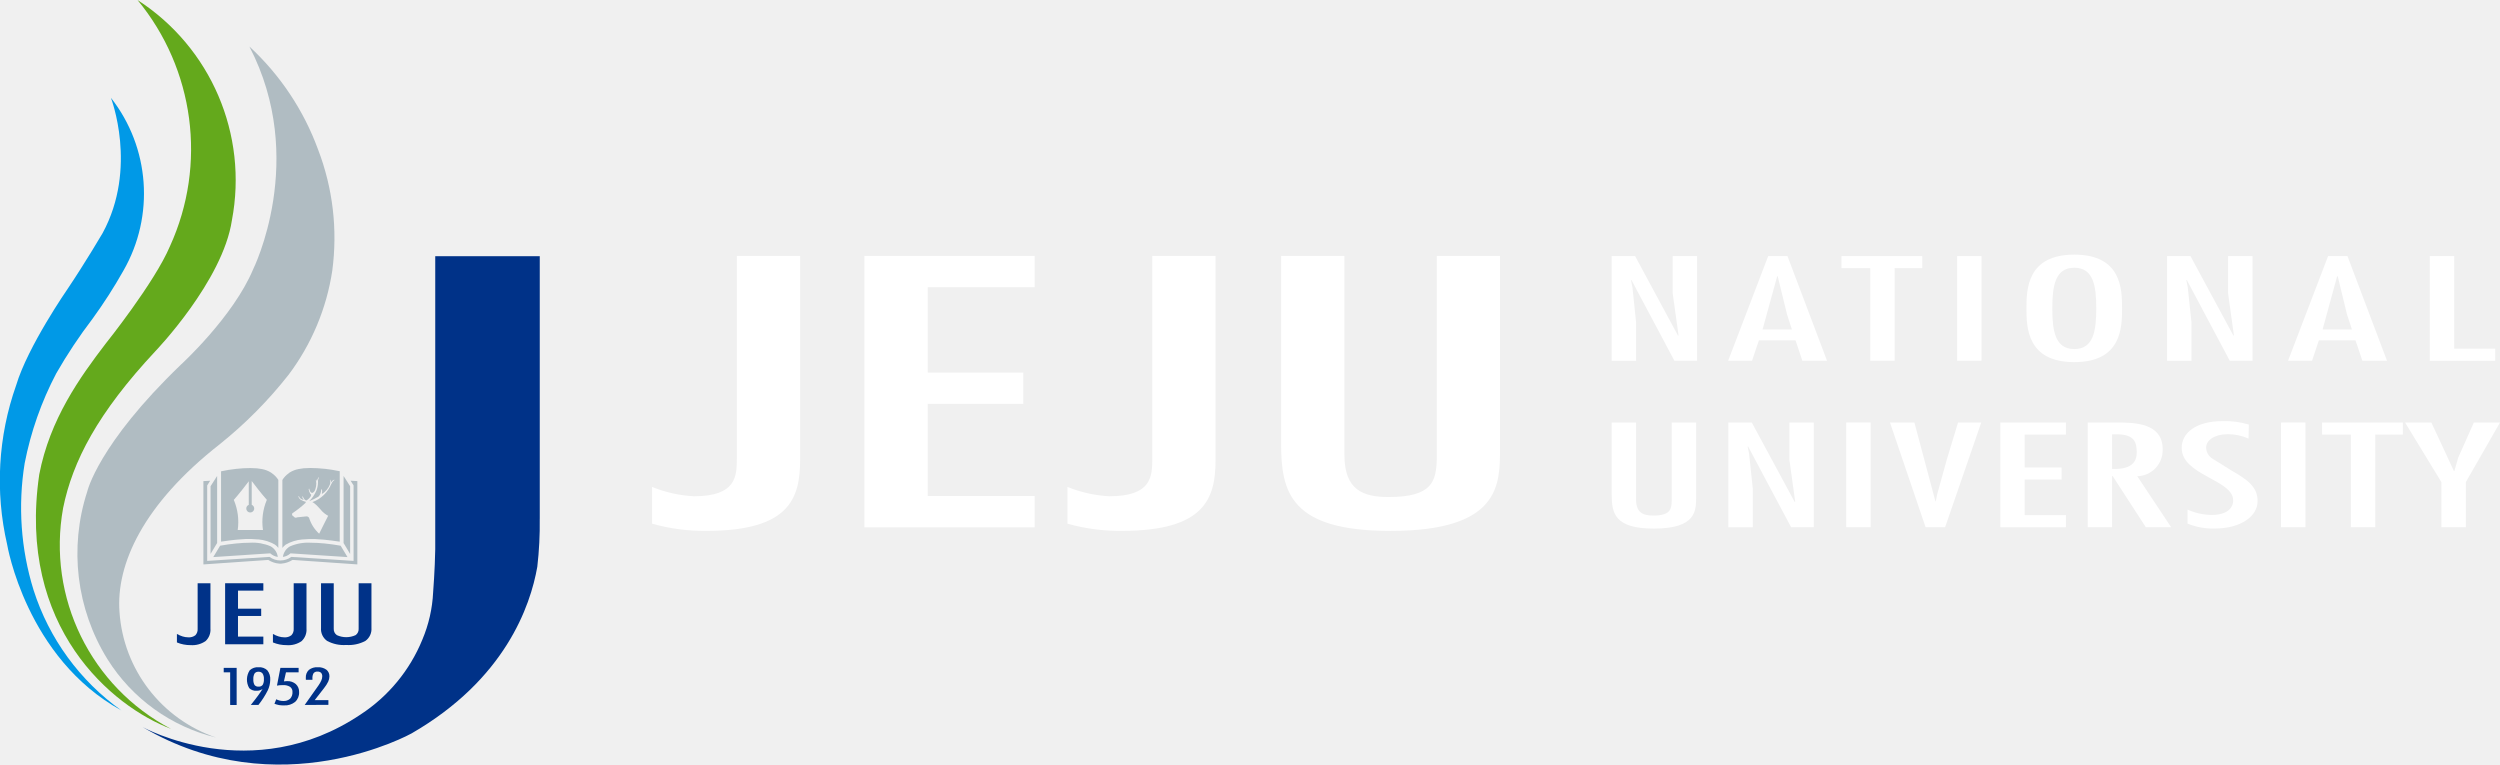
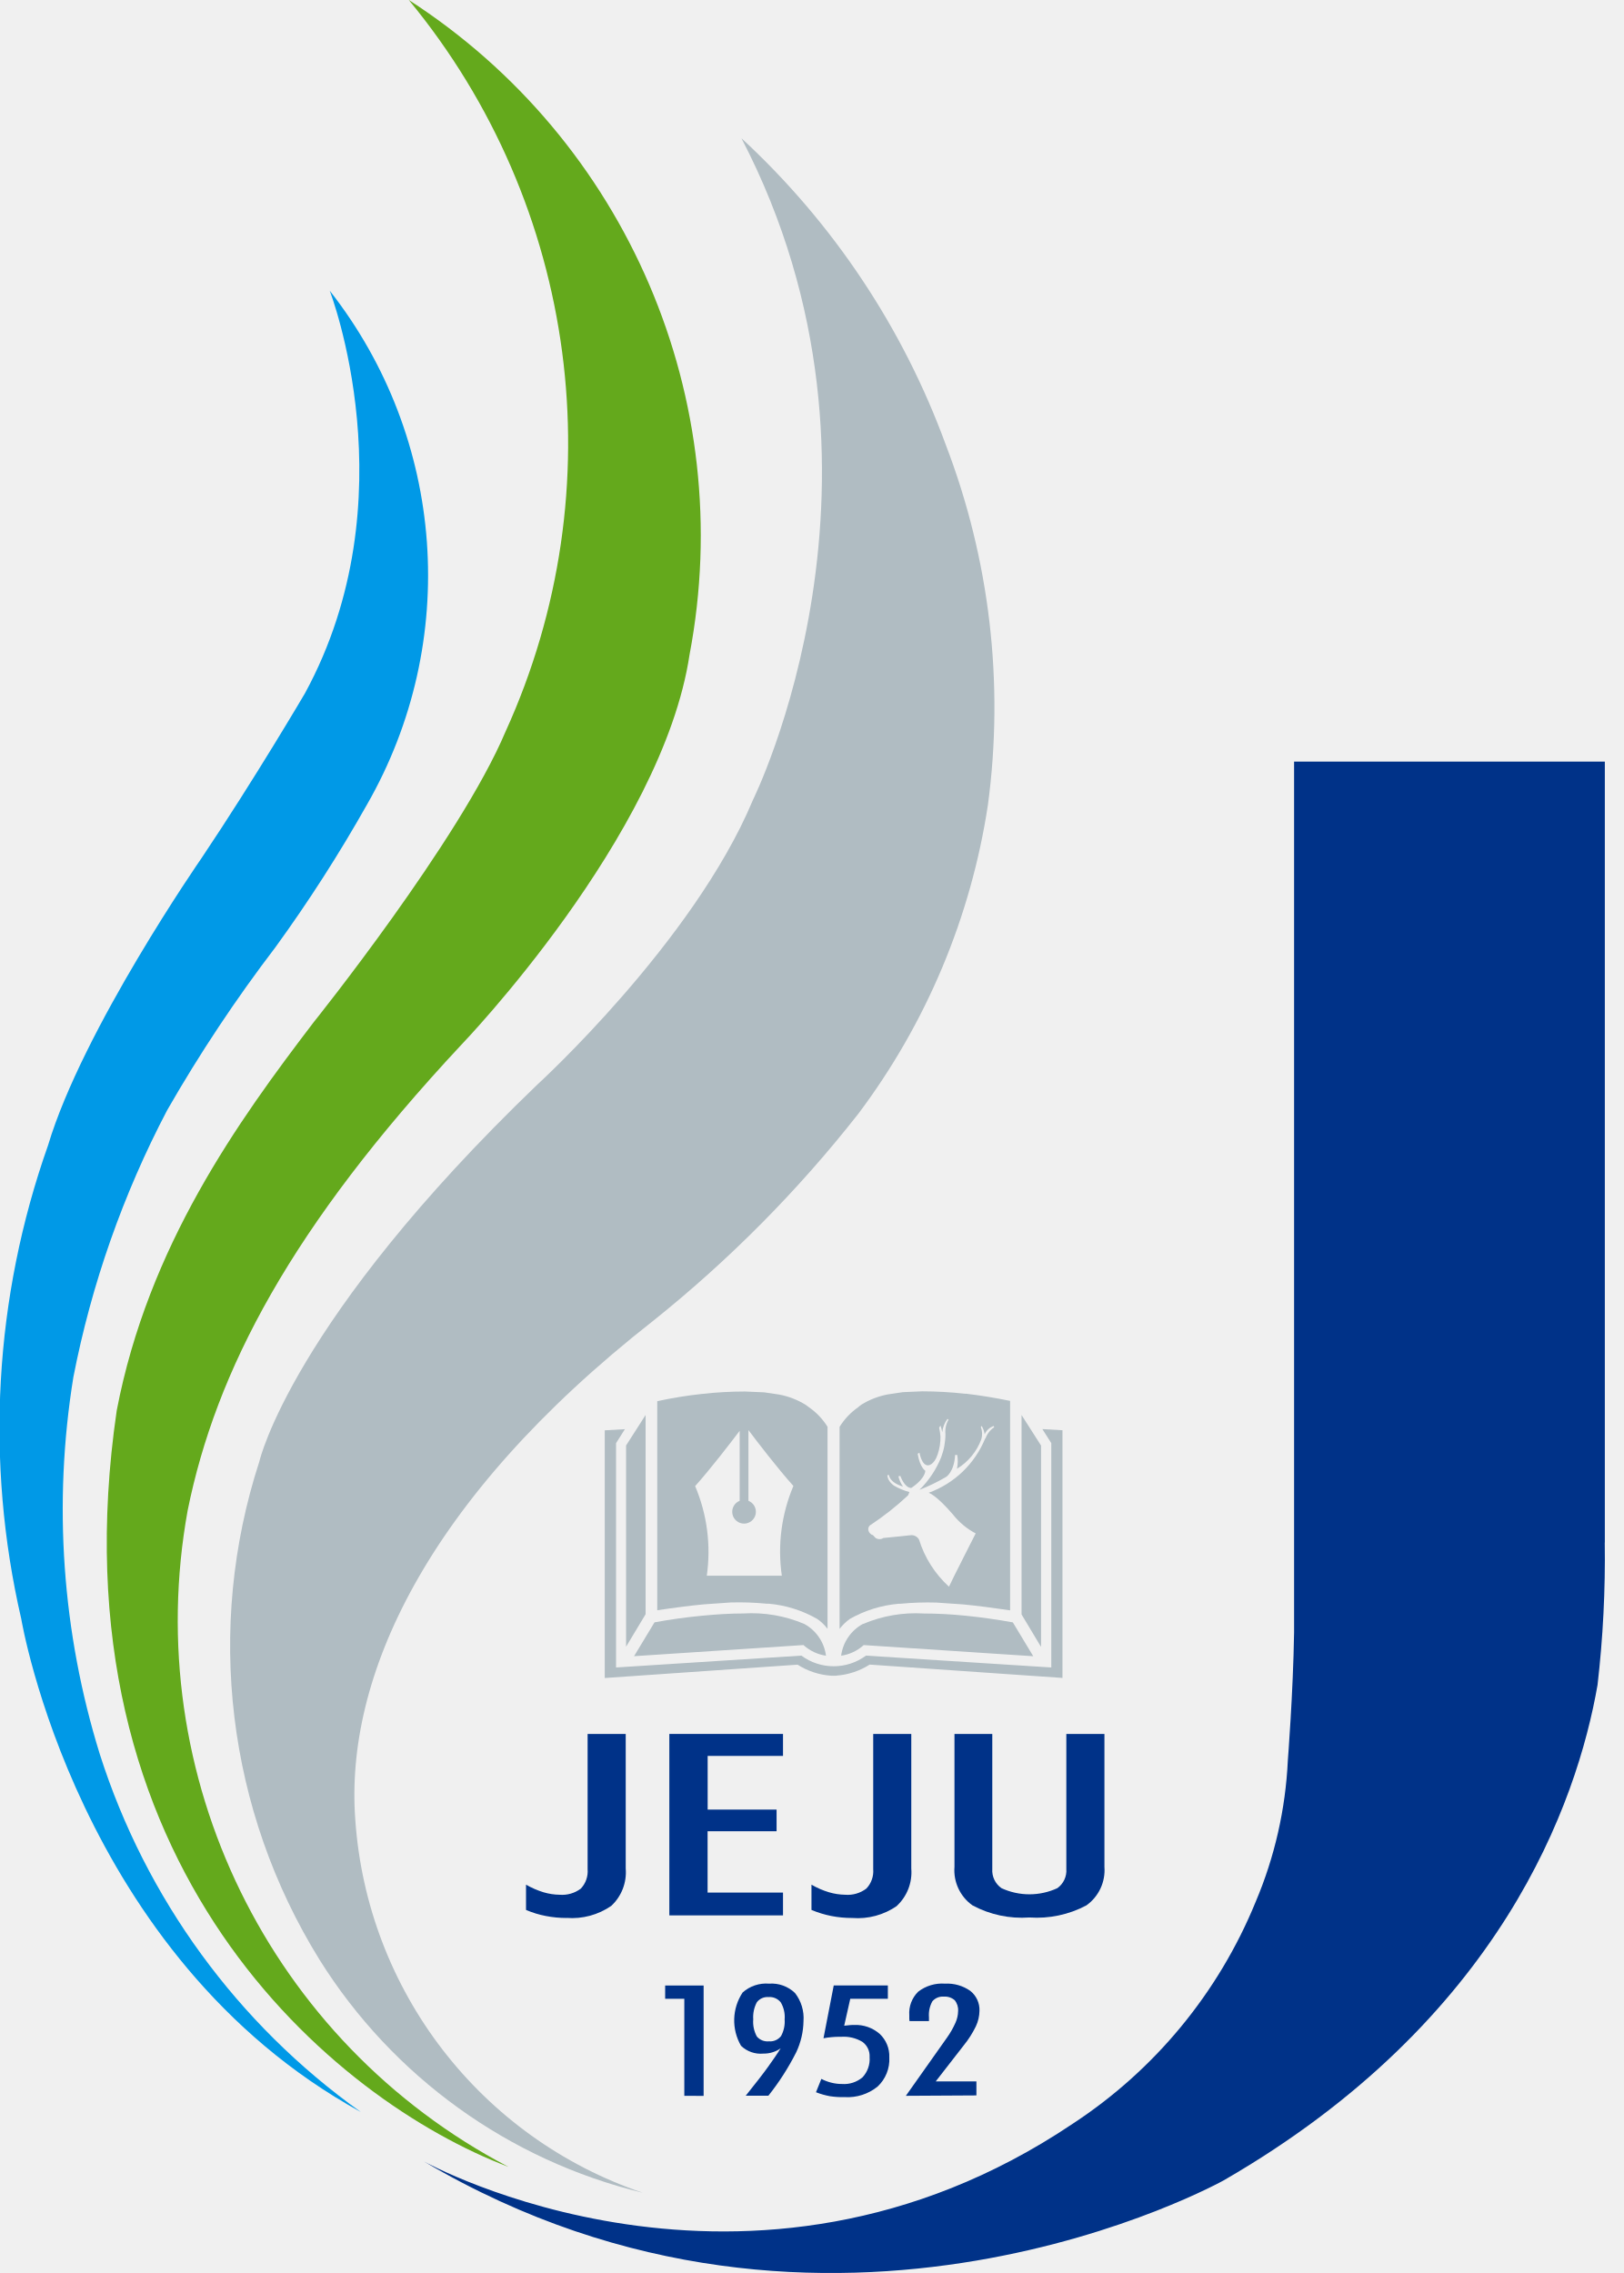
- <svg xmlns="http://www.w3.org/2000/svg" width="206" height="63" viewBox="0 0 206 63">
+ <svg xmlns="http://www.w3.org/2000/svg" width="45" height="63" viewBox="0 0 45 63">
  <defs>
    <clipPath id="clip-path">
      <rect id="사각형_6" data-name="사각형 6" width="206" height="63" transform="translate(0 0)" fill="none" />
    </clipPath>
  </defs>
  <g id="벡터_고급_개체" data-name="벡터 고급 개체" transform="translate(0 0)">
    <g id="그룹_6" data-name="그룹 6">
      <g id="그룹_5" data-name="그룹 5" clip-path="url(#clip-path)">
        <path id="패스_43" data-name="패스 43" d="M65.93,37.9c0,3.172-.889,5.844-7.715,5.844a15.911,15.911,0,0,1-4.485-.592v-3.03a10.619,10.619,0,0,0,3.438.77c3.494,0,3.548-1.627,3.548-3.142V21.088H65.93Z" fill="#fff" />
        <path id="패스_44" data-name="패스 44" d="M85.256,21.088v2.579H76.444V30.7h7.874v2.579H76.444v7.593h8.813v2.578H71.228V21.088Z" fill="#fff" />
        <path id="패스_45" data-name="패스 45" d="M100.161,37.9c0,3.172-.886,5.844-7.716,5.844a15.941,15.941,0,0,1-4.485-.592v-3.03a10.662,10.662,0,0,0,3.443.77c3.495,0,3.546-1.627,3.546-3.142V21.088h5.212Z" fill="#fff" />
        <path id="패스_46" data-name="패스 46" d="M110.781,21.088v16.4c0,2.875,1.513,3.467,3.652,3.467,3.593,0,3.907-1.3,3.959-3.143V21.088H123.6V36.952c0,2.939.054,6.795-9.021,6.795-8.289,0-9.016-3.207-9.016-7.238V21.088Z" fill="#fff" />
        <path id="패스_47" data-name="패스 47" d="M134.513,23.661l.3,2.9v3.167H132.8V21.1h1.931l3.536,6.555.045-.026-.482-3.454V21.1h2.01v8.623H137.97l-3.538-6.649-.039.024Z" fill="#fff" />
        <path id="패스_48" data-name="패스 48" d="M147.287,21.1l3.26,8.623h-2.034l-.562-1.679h-3.017l-.566,1.679H142.4l3.3-8.623Zm-.037,4.8-.768-3.138h-.041l-1.206,4.385h2.416Z" fill="#fff" />
        <path id="패스_49" data-name="패스 49" d="M158.393,21.1v.993h-2.274v7.63h-2.01v-7.63h-2.372V21.1Z" fill="#fff" />
        <rect id="사각형_3" data-name="사각형 3" width="2.01" height="8.623" transform="translate(161.266 21.1)" fill="#fff" />
        <path id="패스_50" data-name="패스 50" d="M174.858,25.41c0,1.554-.034,4.429-3.935,4.429s-3.943-2.875-3.943-4.429.041-4.429,3.943-4.429,3.935,2.87,3.935,4.429m-5.747,0c0,1.828.219,3.353,1.812,3.353s1.809-1.525,1.809-3.353-.224-3.349-1.809-3.349-1.812,1.517-1.812,3.349" fill="#fff" />
        <path id="패스_51" data-name="패스 51" d="M180.27,23.661l.307,2.9v3.167h-2.011V21.1h1.928l3.54,6.555.04-.026-.48-3.454V21.1h2.012v8.623h-1.875l-3.537-6.649-.041.024Z" fill="#fff" />
        <path id="패스_52" data-name="패스 52" d="M193.43,21.1l3.259,8.623h-2.03l-.566-1.679h-3.017l-.565,1.679h-1.975l3.3-8.623Zm-.04,4.8-.762-3.138h-.046l-1.2,4.385H193.8Z" fill="#fff" />
        <path id="패스_53" data-name="패스 53" d="M202.226,21.1v7.628h3.379v1h-5.392V21.1Z" fill="#fff" />
        <path id="패스_54" data-name="패스 54" d="M134.81,34.815v6.325c0,1.115.59,1.342,1.41,1.342,1.393,0,1.514-.5,1.529-1.212V34.815h2.012v6.121c0,1.131.02,2.62-3.479,2.62-3.2,0-3.479-1.235-3.479-2.79V34.815Z" fill="#fff" />
        <path id="패스_55" data-name="패스 55" d="M144.124,37.374l.307,2.9v3.17h-2.015V34.814h1.931l3.541,6.558.038-.024-.48-3.462V34.814h2.01v8.628h-1.871l-3.54-6.652-.038.024Z" fill="#fff" />
        <rect id="사각형_4" data-name="사각형 4" width="2.015" height="8.628" transform="translate(152.129 34.814)" fill="#fff" />
        <path id="패스_56" data-name="패스 56" d="M157.746,34.815l1.731,6.487h.036l.1-.536.807-2.908.923-3.043h1.912l-2.978,8.628h-1.608l-2.935-8.628Z" fill="#fff" />
        <path id="패스_57" data-name="패스 57" d="M170.234,34.815v.994h-3.4v2.713h3.04v.993h-3.04v2.93h3.4v1h-5.407V34.815Z" fill="#fff" />
        <path id="패스_58" data-name="패스 58" d="M172.027,34.815h2.414c1.469,0,3.763.046,3.763,2.207a2.148,2.148,0,0,1-2.092,2.22l2.79,4.2h-2.087l-2.737-4.222h-.041v4.222h-2.01Zm4.04,2.462c0-.826-.182-1.511-1.708-1.489h-.322v2.85c1.508.057,2.03-.492,2.03-1.36" fill="#fff" />
        <path id="패스_59" data-name="패스 59" d="M185.279,36.142a4.089,4.089,0,0,0-1.705-.365c-1.109,0-1.789.512-1.789,1.1a1.1,1.1,0,0,0,.562.942l1.527.951c1.366.787,2.151,1.36,2.151,2.528,0,1.209-1.326,2.254-3.561,2.254a5.454,5.454,0,0,1-2.212-.409V41.989a4.945,4.945,0,0,0,1.992.443c1.249,0,1.769-.56,1.769-1.2,0-1.716-4.242-2.056-4.242-4.325,0-1.211,1.128-2.208,3.4-2.208a6.775,6.775,0,0,1,2.133.286Z" fill="#fff" />
        <rect id="사각형_5" data-name="사각형 5" width="2.012" height="8.628" transform="translate(187.956 34.814)" fill="#fff" />
        <path id="패스_60" data-name="패스 60" d="M197.994,34.815v.994h-2.27v7.634h-2.015V35.809h-2.371v-.994Z" fill="#fff" />
        <path id="패스_61" data-name="패스 61" d="M200.345,34.815l1.856,3.993h.039l.323-1.114,1.283-2.879H206l-2.814,4.909v3.719H201.17V39.724l-2.993-4.909Z" fill="#fff" />
        <path id="패스_62" data-name="패스 62" d="M14.01,20.278C12.738,23.29,8.695,28.33,8.695,28.33c-2.1,2.751-4.584,6.2-5.46,10.765C1.385,51.721,9.262,58.227,14.093,60.059A17.1,17.1,0,0,1,5.2,41.868c.784-3.873,2.863-7.851,7.586-12.911,0,0,5.571-5.786,6.324-10.812A17.666,17.666,0,0,0,11.33,0a19.29,19.29,0,0,1,2.68,20.278" fill="#64a91c" />
        <path id="패스_63" data-name="패스 63" d="M20.858,22.192c-1.649,3.931-5.969,7.872-5.969,7.872-6.82,6.552-7.7,10.439-7.7,10.439A16.517,16.517,0,0,0,8.857,54.32a14.628,14.628,0,0,0,8.956,6.456A11.775,11.775,0,0,1,9.846,50.431c-.289-3.9,1.907-8.847,8.257-13.823a35.109,35.109,0,0,0,5.686-5.74,18.985,18.985,0,0,0,3.59-8.56,20.318,20.318,0,0,0-1.172-9.991,21.7,21.7,0,0,0-5.658-8.484c4.833,9.289.308,18.359.308,18.359" fill="#b0bcc2" />
        <path id="패스_64" data-name="패스 64" d="M44.476,42.752V21.109H35.864V45.243c-.026,1.675-.173,3.547-.173,3.547a11.4,11.4,0,0,1-.891,3.921,13.422,13.422,0,0,1-5.077,6.156C20.737,64.9,11.752,59.91,11.752,59.91c11.232,6.635,22.164.521,22.164.521,7.693-4.44,9.791-10.481,10.358-13.731a30.559,30.559,0,0,0,.2-3.948" fill="#003288" />
        <path id="패스_65" data-name="패스 65" d="M10,58.538a19.43,19.43,0,0,1-7.234-9.918,22.922,22.922,0,0,1-.733-10.449,27.047,27.047,0,0,1,2.6-7.4,41.255,41.255,0,0,1,3-4.516A41.133,41.133,0,0,0,10.171,22.3,12.775,12.775,0,0,0,9.138,8.057s2.242,5.777-.685,11.156c0,0-1.377,2.349-2.872,4.578,0,0-3.287,4.737-4.249,7.953A23.492,23.492,0,0,0,.589,44.87S2.144,54.226,10,58.538" fill="#0099e7" />
        <path id="패스_66" data-name="패스 66" d="M18.965,58.089V55.4h-.531v-.369H19.5v3.06Z" fill="#003288" />
        <path id="패스_67" data-name="패스 67" d="M21.746,55.965a.8.8,0,0,0-.108-.466.393.393,0,0,0-.341-.147.368.368,0,0,0-.322.144.876.876,0,0,0-.1.473.85.85,0,0,0,.1.476.388.388,0,0,0,.335.134.384.384,0,0,0,.335-.145.837.837,0,0,0,.1-.469m-.1.8a.755.755,0,0,1-.23.116.809.809,0,0,1-.259.038.786.786,0,0,1-.619-.216,1.4,1.4,0,0,1,.044-1.478.981.981,0,0,1,.733-.245.936.936,0,0,1,.718.259,1.132,1.132,0,0,1,.236.782,2.1,2.1,0,0,1-.2.858,7.007,7.007,0,0,1-.773,1.207h-.628c.274-.342.481-.607.619-.8s.256-.362.355-.523" fill="#003288" />
        <path id="패스_68" data-name="패스 68" d="M22.763,57.62a1.252,1.252,0,0,0,.278.105,1.151,1.151,0,0,0,.291.036.788.788,0,0,0,.575-.188.742.742,0,0,0,.193-.558.485.485,0,0,0-.2-.422,1.008,1.008,0,0,0-.586-.14c-.106,0-.194,0-.269.01a2.178,2.178,0,0,0-.223.031l.284-1.464h1.5V55.4H23.564l-.168.746c.056-.007.107-.011.153-.016s.087-.005.122-.005a1.01,1.01,0,0,1,.707.246.845.845,0,0,1,.268.652,1.028,1.028,0,0,1-.327.812,1.321,1.321,0,0,1-.909.29A2.354,2.354,0,0,1,23,58.1a2.15,2.15,0,0,1-.386-.11Z" fill="#003288" />
        <path id="패스_69" data-name="패스 69" d="M25.105,58.089l1.147-1.623a2.342,2.342,0,0,0,.227-.4.831.831,0,0,0,.074-.326.431.431,0,0,0-.094-.3.409.409,0,0,0-.3-.1.376.376,0,0,0-.32.13.781.781,0,0,0-.094.442v.106h-.539a.236.236,0,0,1-.006-.059v-.1a.83.83,0,0,1,.248-.657,1.083,1.083,0,0,1,.742-.222,1.115,1.115,0,0,1,.7.2.672.672,0,0,1,.255.554,1.044,1.044,0,0,1-.1.429,2.713,2.713,0,0,1-.335.526l-.777,1H27.06v.389Z" fill="#003288" />
        <path id="패스_70" data-name="패스 70" d="M26.452,48.059v3.683a1.194,1.194,0,0,0,.5,1.069,2.894,2.894,0,0,0,1.576.335,2.931,2.931,0,0,0,1.58-.335,1.2,1.2,0,0,0,.5-1.069V48.059H29.552V51.8a.6.6,0,0,1-.249.534,1.848,1.848,0,0,1-1.548,0A.6.6,0,0,1,27.5,51.8V48.059Z" fill="#003288" />
        <path id="패스_71" data-name="패스 71" d="M15.7,53.158a1.917,1.917,0,0,0,1.241-.334,1.27,1.27,0,0,0,.4-1.035V48.059H16.285v3.748a.7.7,0,0,1-.187.538.858.858,0,0,1-.588.171,1.633,1.633,0,0,1-.449-.069,2.379,2.379,0,0,1-.483-.21v.7a2.648,2.648,0,0,0,.549.168,2.975,2.975,0,0,0,.577.055" fill="#003288" />
        <path id="패스_72" data-name="패스 72" d="M21.7,48.668v-.609h-3.15v5.029H21.7v-.632h-2.09v-1.7h1.912v-.6H19.612V48.668Z" fill="#003288" />
        <path id="패스_73" data-name="패스 73" d="M24.855,52.824a1.269,1.269,0,0,0,.4-1.035V48.059H24.2v3.748a.7.7,0,0,1-.189.537.854.854,0,0,1-.589.172,1.668,1.668,0,0,1-.449-.069,2.272,2.272,0,0,1-.484-.21v.7a2.885,2.885,0,0,0,.55.168,2.946,2.946,0,0,0,.58.055,1.908,1.908,0,0,0,1.238-.334" fill="#003288" />
        <path id="패스_74" data-name="패스 74" d="M23.185,46.442a1.983,1.983,0,0,0,.917-.305l5.343.37V39.642l-.557-.032.247.388v6.219L24,45.888a1.506,1.506,0,0,1-1.791,0l-5.136.329V40l.245-.388-.558.032v6.865l5.344-.37a1.969,1.969,0,0,0,.915.305,1.471,1.471,0,0,0,.167,0" fill="#b0bcc2" />
        <path id="패스_75" data-name="패스 75" d="M17.892,39.219c-.119.186-.528.828-.541.845v5.577c.12-.2.53-.879.541-.9Z" fill="#b0bcc2" />
        <path id="패스_76" data-name="패스 76" d="M22.268,45.595l.015.015a1.19,1.19,0,0,0,.608.281,1.171,1.171,0,0,0-.6-.88,3.733,3.733,0,0,0-1.69-.291c-.354,0-.732.022-1.162.064s-.854.1-1.3.182c-.019.03-.494.819-.567.938.159-.009,4.7-.309,4.7-.309" fill="#b0bcc2" />
        <path id="패스_77" data-name="패스 77" d="M28.851,40.065l-.54-.845v5.526c.011.017.42.7.54.9Z" fill="#b0bcc2" />
        <path id="패스_78" data-name="패스 78" d="M23.911,45.011a1.179,1.179,0,0,0-.6.88,1.178,1.178,0,0,0,.61-.281l.014-.014,4.7.309c-.072-.12-.547-.909-.565-.938-.448-.081-.886-.142-1.3-.184s-.808-.062-1.161-.062a3.743,3.743,0,0,0-1.691.29" fill="#b0bcc2" />
        <path id="패스_79" data-name="패스 79" d="M26.757,38.631a10.974,10.974,0,0,0-1.2-.068l-.536.023-.408.061a2.143,2.143,0,0,0-.744.287l-.058.044L23.789,39a1.829,1.829,0,0,0-.521.548v5.6a1.3,1.3,0,0,1,.283-.276,3.319,3.319,0,0,1,1.352-.421l.024,0,.026,0a7.9,7.9,0,0,1,1-.033l.741.051c.375.036.81.092,1.3.164V38.828c-.421-.087-.836-.154-1.23-.2m.54,1.24a2.675,2.675,0,0,1-1.567,1.507s.2.049.681.612a1.964,1.964,0,0,0,.622.514s-.673,1.321-.74,1.477a2.944,2.944,0,0,1-.83-1.305.237.237,0,0,0-.234-.122s-.535.059-.753.077a.2.2,0,0,1-.216,0l-.079-.083s-.019.005-.052-.024a.179.179,0,0,1-.073-.128.142.142,0,0,1,.044-.113,7.921,7.921,0,0,0,1.057-.832s-.009.031.04-.093a1.727,1.727,0,0,1-.427-.177s-.188-.128-.183-.294l.044,0s0,.2.387.318a.855.855,0,0,1-.127-.282.188.188,0,0,1,.054-.012s.11.326.3.334c0,0,.365-.224.393-.476,0,0-.152-.093-.213-.473l.05-.028s.06.358.24.349c0,0,.163,0,.263-.3a1.466,1.466,0,0,0,.079-.5,1.742,1.742,0,0,0-.037-.243l.037-.06a1.083,1.083,0,0,1,.049.184.765.765,0,0,1,.143-.367l.033.018a.657.657,0,0,0-.087.4,1.827,1.827,0,0,1-.12.648,2.7,2.7,0,0,1-.6.9,5.415,5.415,0,0,0,.741-.36s.221-.137.247-.607h.058a.99.99,0,0,1-.007.382,1.6,1.6,0,0,0,.676-.821.508.508,0,0,0-.015-.334l.024-.032a.6.6,0,0,1,.082.232.423.423,0,0,1,.252-.23l.013.035a.62.62,0,0,0-.243.315" fill="#b0bcc2" />
        <path id="패스_80" data-name="패스 80" d="M22.413,39l-.022-.017-.059-.043a2.12,2.12,0,0,0-.742-.288l-.411-.061-.533-.023a10.69,10.69,0,0,0-1.2.068c-.4.043-.811.109-1.231.2v5.795c.485-.073.92-.129,1.294-.164l.743-.052a7.975,7.975,0,0,1,.993.034l.03,0,.028,0a3.283,3.283,0,0,1,1.347.424,1.251,1.251,0,0,1,.284.273v-5.6A1.842,1.842,0,0,0,22.413,39m-.745,4.674h-2.08a4.674,4.674,0,0,0-.323-2.484c.436-.488.99-1.209,1.234-1.533v1.94a.328.328,0,1,0,.243,0V39.637c.236.314.8,1.052,1.246,1.549a4.67,4.67,0,0,0-.321,2.484" fill="#b0bcc2" />
      </g>
    </g>
  </g>
</svg>
